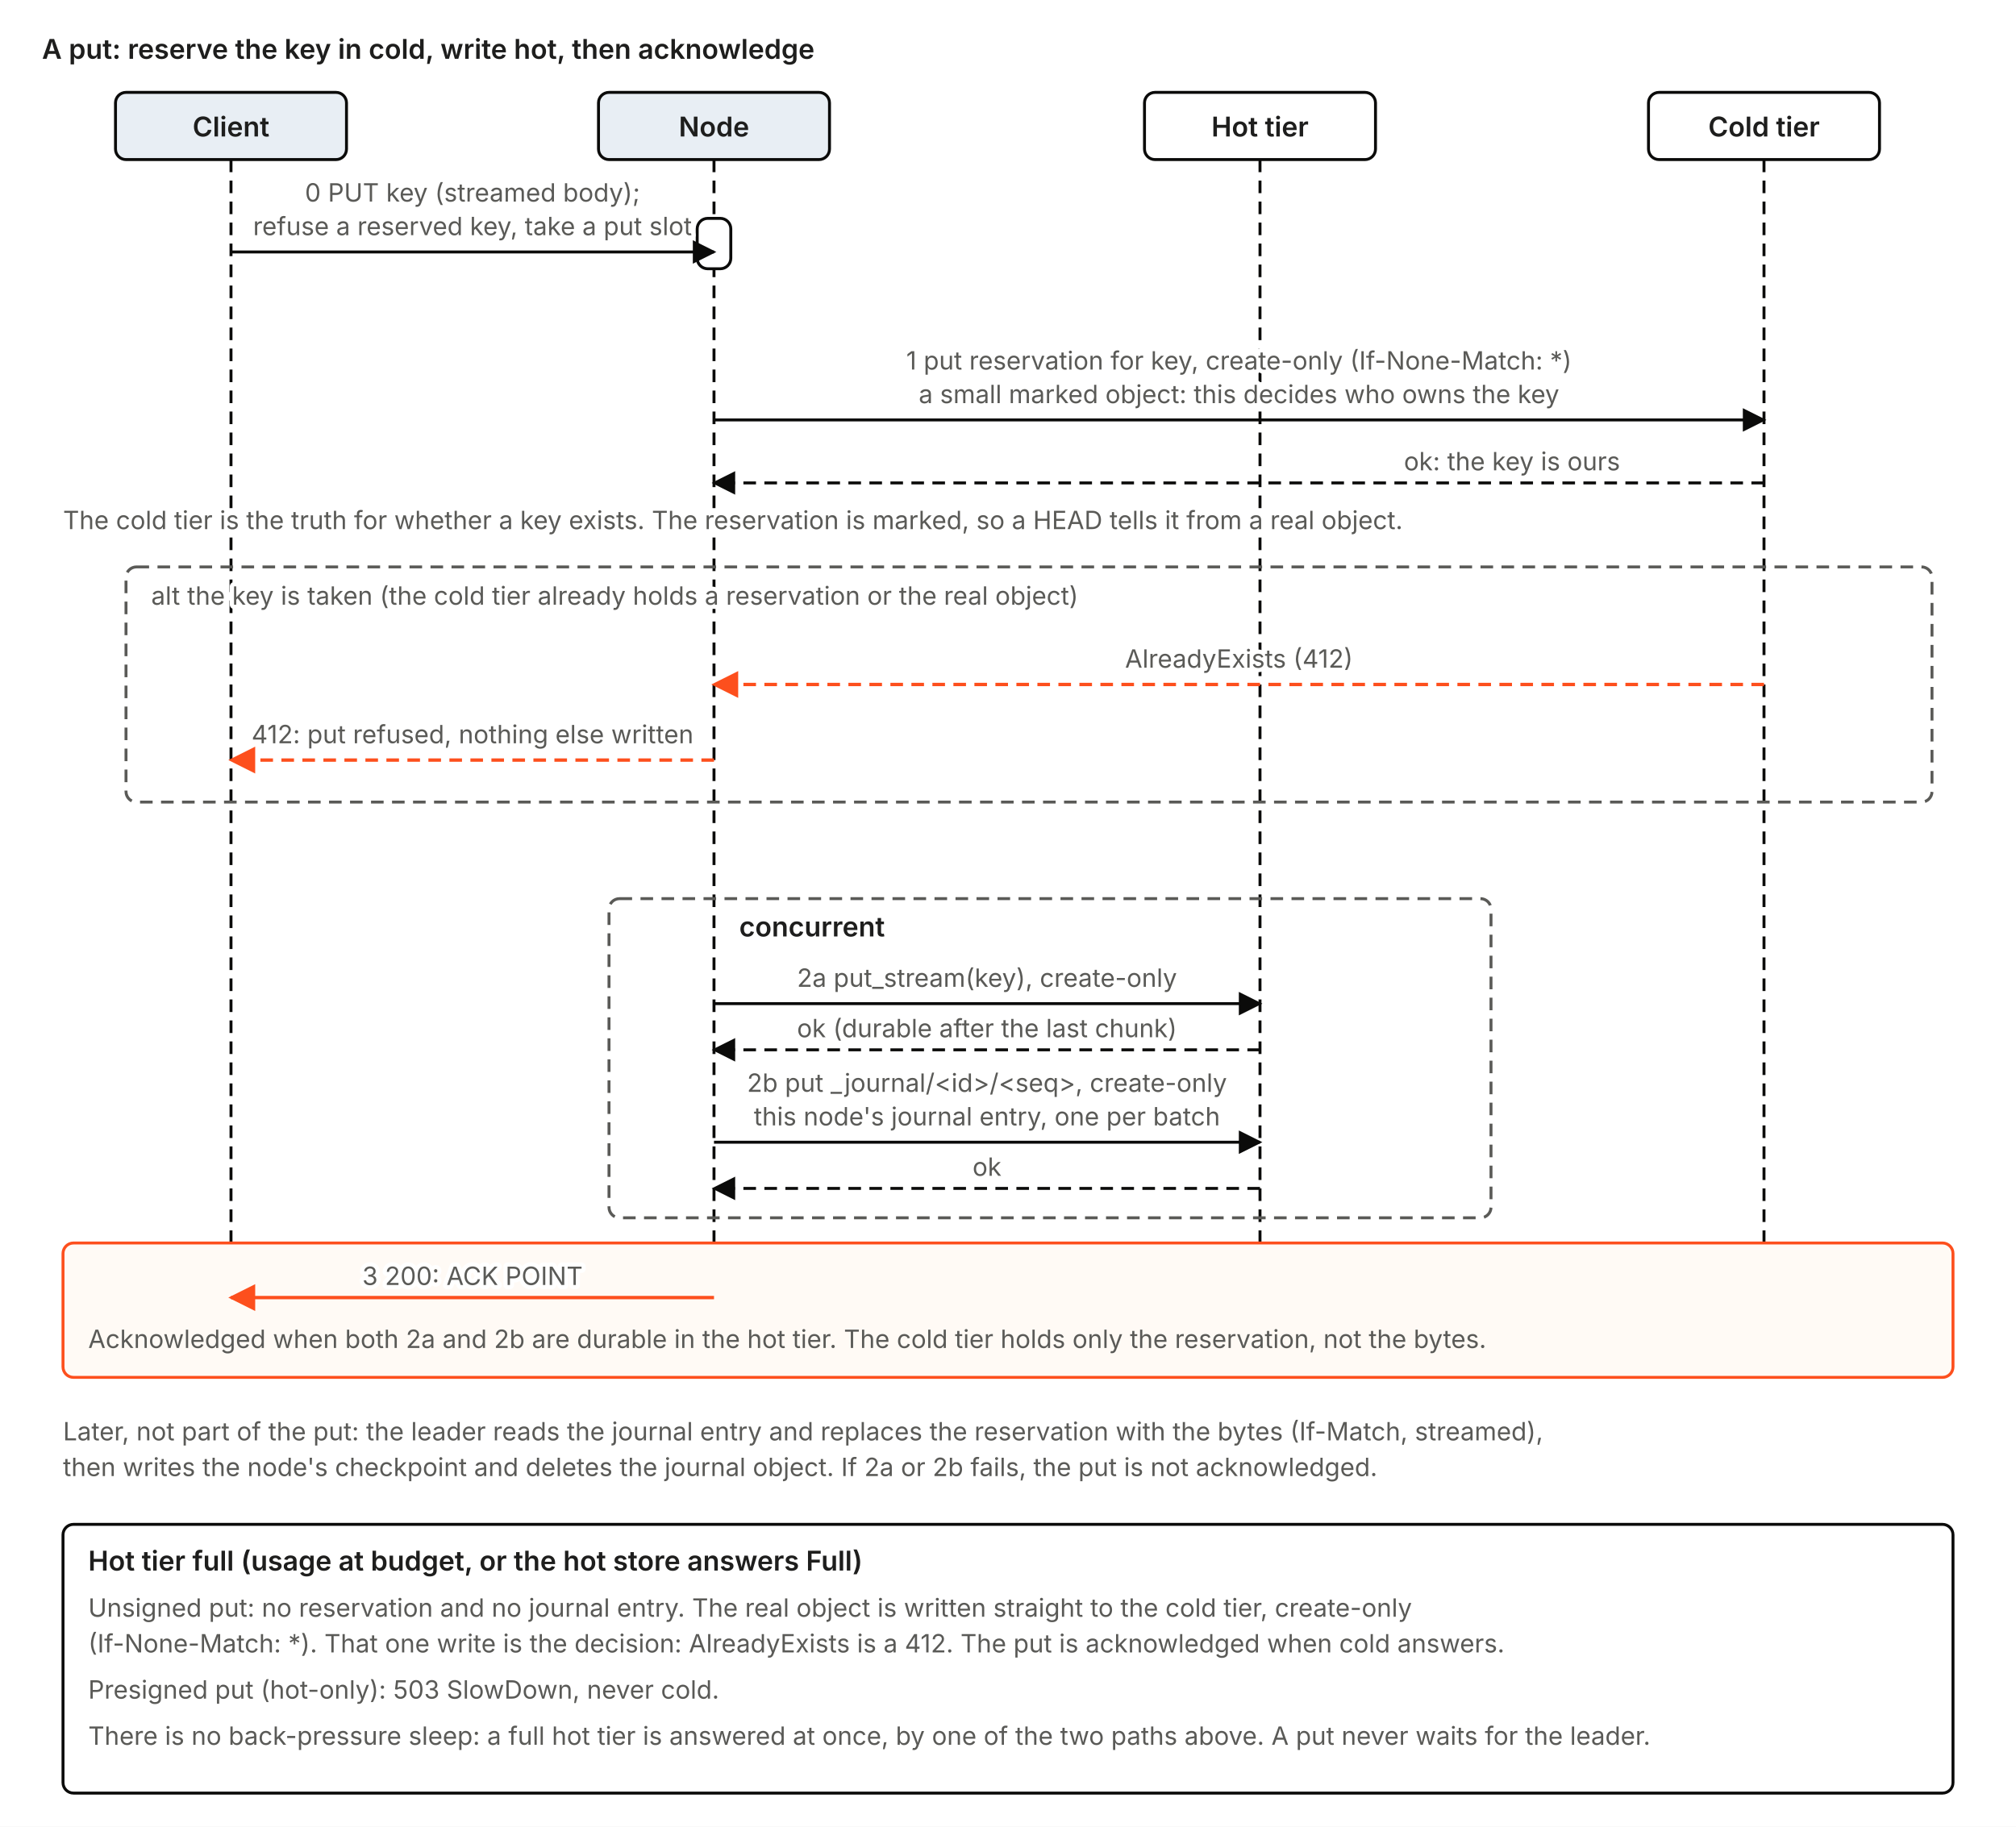
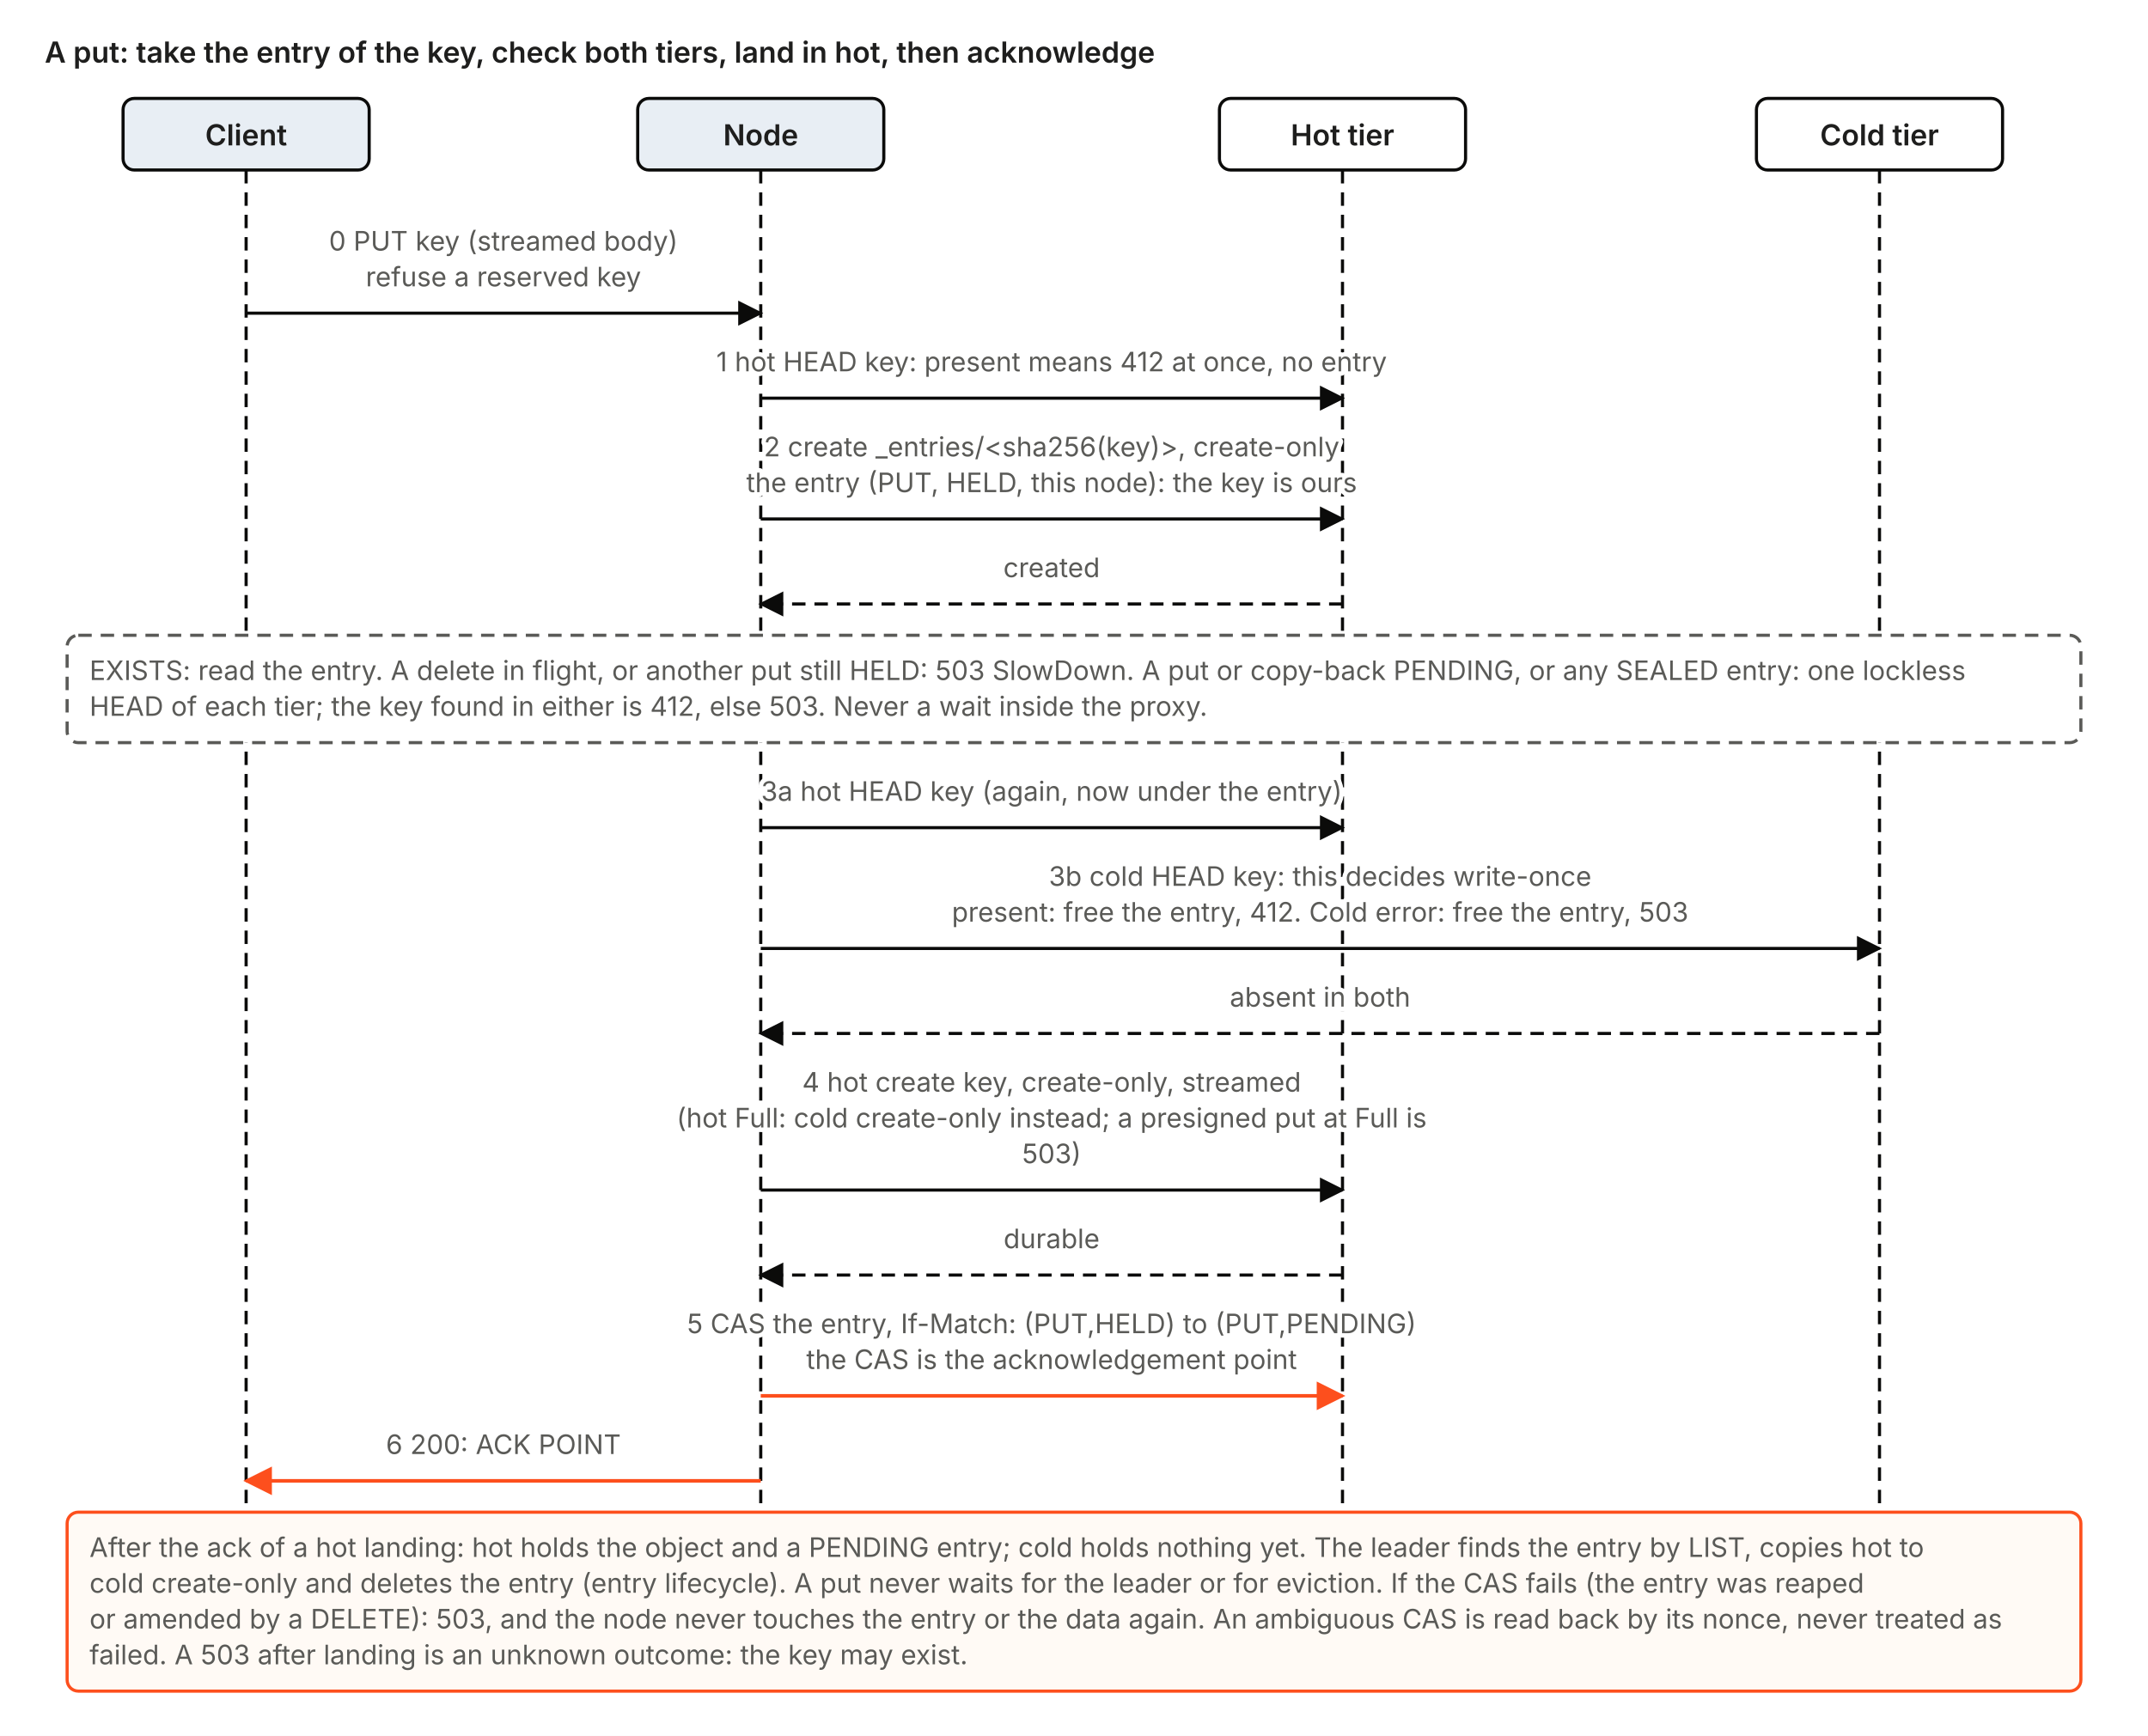
- <svg xmlns="http://www.w3.org/2000/svg" viewBox="0 0 960 870" width="960" height="870" role="img" aria-label="Sequence diagram of a put: Client, Node, Hot tier, Cold tier. A reservation is created in the cold tier first; if the key is taken the put is refused with 412. Otherwise the object and the journal entry are written to the hot tier concurrently, then the put is acknowledged.">
+ <svg xmlns="http://www.w3.org/2000/svg" viewBox="0 0 960 776" width="960" height="776" role="img" aria-label="Sequence diagram of a put: Client, Node, Hot tier, Cold tier. The node takes an entry for the key in hot with a create-only write, checks both tiers for the key, lands the object in hot, then moves the entry to PENDING with a compare-and-swap, which is the acknowledgement point. The leader copies the object to cold later.">
  <defs>
    <marker id="seq-put-ak" viewBox="0 0 10 10" refX="9" refY="5" markerWidth="8" markerHeight="8" orient="auto">
      <path d="M0,0 L10,5 L0,10 z" fill="#0B0B0A" />
    </marker>
    <marker id="seq-put-ao" viewBox="0 0 10 10" refX="9" refY="5" markerWidth="8" markerHeight="8" orient="auto">
      <path d="M0,0 L10,5 L0,10 z" fill="#FD4F1D" />
    </marker>
  </defs>
  <style>
.box{fill:#FFFFFF;stroke:#0B0B0A;stroke-width:1.4}
.box-b{fill:#E8EEF4;stroke:#0B0B0A;stroke-width:1.4}
.box-o{fill:#FFFAF5;stroke:#FD4F1D;stroke-width:1.4}
.box-t{fill:none;stroke:#FD4F1D;stroke-width:2}
.box-p{fill:none;stroke:#5A5A57;stroke-width:1.4;stroke-dasharray:6 4}
.ln{stroke:#0B0B0A;fill:none;stroke-width:1.4}
.ln-d{stroke:#0B0B0A;fill:none;stroke-width:1.4;stroke-dasharray:6 4}
.ln-o{stroke:#FD4F1D;fill:none;stroke-width:1.6}
.ln-od{stroke:#FD4F1D;fill:none;stroke-width:1.6;stroke-dasharray:6 4}
text{fill:#1E1E1D;font-family:system-ui,-apple-system,'Segoe UI',sans-serif;font-size:13px}
.b{font-weight:600}
.t-m{fill:#5A5A57;font-size:12px}
.t-n{fill:#5A5A57;font-size:13px}
.lbl{paint-order:stroke;stroke:#FFFFFF;stroke-width:4px;stroke-linejoin:round}
</style>
-   <rect x="0" y="0" width="960" height="870" fill="#FFFFFF" />
-   <text x="20" y="28" class="b" font-size="16">A put: reserve the key in cold, write hot, then acknowledge</text>
+   <rect x="0" y="0" width="960" height="776" fill="#FFFFFF" />
+   <text x="20" y="28" class="b" font-size="16">A put: take the entry of the key, check both tiers, land in hot, then acknowledge</text>
  <rect x="55" y="44" width="110" height="32" rx="5" class="box-b" />
-   <text x="110.0" y="65" class="b" text-anchor="middle">Client</text>
+   <text x="110" y="65" class="b" text-anchor="middle">Client</text>
  <rect x="285" y="44" width="110" height="32" rx="5" class="box-b" />
-   <text x="340.0" y="65" class="b" text-anchor="middle">Node</text>
+   <text x="340" y="65" class="b" text-anchor="middle">Node</text>
  <rect x="545" y="44" width="110" height="32" rx="5" class="box" />
-   <text x="600.0" y="65" class="b" text-anchor="middle">Hot tier</text>
+   <text x="600" y="65" class="b" text-anchor="middle">Hot tier</text>
  <rect x="785" y="44" width="110" height="32" rx="5" class="box" />
-   <text x="840.0" y="65" class="b" text-anchor="middle">Cold tier</text>
-   <line x1="110" y1="76" x2="110" y2="650" class="ln-d" />
-   <line x1="340" y1="76" x2="340" y2="650" class="ln-d" />
-   <line x1="600" y1="76" x2="600" y2="650" class="ln-d" />
-   <line x1="840" y1="76" x2="840" y2="650" class="ln-d" />
-   <rect x="332" y="104" width="16" height="24" rx="5" class="box" />
-   <line x1="110" y1="120" x2="340" y2="120" class="ln" marker-end="url(#seq-put-ak)" />
-   <text x="225.0" y="96" class="t-m lbl" text-anchor="middle">0  PUT key (streamed body);</text>
-   <text x="225.0" y="112" class="t-m lbl" text-anchor="middle">refuse a reserved key, take a put slot</text>
-   <line x1="340" y1="200" x2="840" y2="200" class="ln" marker-end="url(#seq-put-ak)" />
-   <text x="590.0" y="176" class="t-m lbl" text-anchor="middle">1  put reservation for key, create-only (If-None-Match: *)</text>
-   <text x="590.0" y="192" class="t-m lbl" text-anchor="middle">a small marked object: this decides who owns the key</text>
-   <line x1="840" y1="230" x2="340" y2="230" class="ln-d" marker-end="url(#seq-put-ak)" />
-   <text x="720" y="224" class="t-m lbl" text-anchor="middle">ok: the key is ours</text>
-   <text x="30" y="252" class="t-m lbl">The cold tier is the truth for whether a key exists. The reservation is marked, so a HEAD tells it from a real object.</text>
-   <rect x="60" y="270" width="860" height="112" rx="5" class="box-p" />
-   <text x="72" y="288" class="t-m lbl">alt  the key is taken (the cold tier already holds a reservation or the real object)</text>
-   <line x1="840" y1="326" x2="340" y2="326" class="ln-od" marker-end="url(#seq-put-ao)" />
-   <text x="590.0" y="318" class="t-m lbl" text-anchor="middle">AlreadyExists (412)</text>
-   <line x1="340" y1="362" x2="110" y2="362" class="ln-od" marker-end="url(#seq-put-ao)" />
-   <text x="225.0" y="354" class="t-m lbl" text-anchor="middle">412: put refused, nothing else written</text>
-   <rect x="290" y="428" width="420" height="152" rx="5" class="box-p" />
-   <text x="352" y="446" class="b">concurrent</text>
-   <line x1="340" y1="478" x2="600" y2="478" class="ln" marker-end="url(#seq-put-ak)" />
-   <text x="470.0" y="470" class="t-m lbl" text-anchor="middle">2a  put_stream(key), create-only</text>
-   <line x1="600" y1="500" x2="340" y2="500" class="ln-d" marker-end="url(#seq-put-ak)" />
-   <text x="470" y="494" class="t-m lbl" text-anchor="middle">ok (durable after the last chunk)</text>
-   <line x1="340" y1="544" x2="600" y2="544" class="ln" marker-end="url(#seq-put-ak)" />
-   <text x="470.0" y="520" class="t-m lbl" text-anchor="middle">2b  put _journal/&lt;id&gt;/&lt;seq&gt;, create-only</text>
-   <text x="470.0" y="536" class="t-m lbl" text-anchor="middle">this node's journal entry, one per batch</text>
-   <line x1="600" y1="566" x2="340" y2="566" class="ln-d" marker-end="url(#seq-put-ak)" />
-   <text x="470" y="560" class="t-m lbl" text-anchor="middle">ok</text>
-   <rect x="30" y="592" width="900" height="64" rx="5" class="box-o" />
-   <line x1="340" y1="618" x2="110" y2="618" class="ln-o" marker-end="url(#seq-put-ao)" />
-   <text x="225" y="612" class="t-m lbl" text-anchor="middle">3  200: ACK POINT</text>
-   <text x="42" y="642" class="t-m">Acknowledged when both 2a and 2b are durable in the hot tier. The cold tier holds only the reservation, not the bytes.</text>
-   <text x="30" y="686" class="t-m">Later, not part of the put: the leader reads the journal entry and replaces the reservation with the bytes (If-Match, streamed),</text>
-   <text x="30" y="703" class="t-m">then writes the node's checkpoint and deletes the journal object. If 2a or 2b fails, the put is not acknowledged.</text>
-   <rect x="30" y="726" width="900" height="128" rx="5" class="box" />
-   <text x="42" y="748" class="b">Hot tier full (usage at budget, or the hot store answers Full)</text>
-   <text x="42" y="770" class="t-m">Unsigned put: no reservation and no journal entry. The real object is written straight to the cold tier, create-only</text>
-   <text x="42" y="787" class="t-m">(If-None-Match: *). That one write is the decision: AlreadyExists is a 412. The put is acknowledged when cold answers.</text>
-   <text x="42" y="809" class="t-m">Presigned put (hot-only): 503 SlowDown, never cold.</text>
-   <text x="42" y="831" class="t-m">There is no back-pressure sleep: a full hot tier is answered at once, by one of the two paths above. A put never waits for the leader.</text>
+   <text x="840" y="65" class="b" text-anchor="middle">Cold tier</text>
+   <line x1="110" y1="76" x2="110" y2="678" class="ln-d" />
+   <line x1="340" y1="76" x2="340" y2="678" class="ln-d" />
+   <line x1="600" y1="76" x2="600" y2="678" class="ln-d" />
+   <line x1="840" y1="76" x2="840" y2="678" class="ln-d" />
+   <text x="225.0" y="112" class="t-m lbl" text-anchor="middle">0  PUT key (streamed body)</text>
+   <text x="225.0" y="128" class="t-m lbl" text-anchor="middle">refuse a reserved key</text>
+   <line x1="110" y1="140" x2="340" y2="140" class="ln" marker-end="url(#seq-put-ak)" />
+   <text x="470.0" y="166" class="t-m lbl" text-anchor="middle">1  hot HEAD key: present means 412 at once, no entry</text>
+   <line x1="340" y1="178" x2="600" y2="178" class="ln" marker-end="url(#seq-put-ak)" />
+   <text x="470.0" y="204" class="t-m lbl" text-anchor="middle">2  create _entries/&lt;sha256(key)&gt;, create-only</text>
+   <text x="470.0" y="220" class="t-m lbl" text-anchor="middle">the entry (PUT, HELD, this node): the key is ours</text>
+   <line x1="340" y1="232" x2="600" y2="232" class="ln" marker-end="url(#seq-put-ak)" />
+   <text x="470.0" y="258" class="t-m lbl" text-anchor="middle">created</text>
+   <line x1="600" y1="270" x2="340" y2="270" class="ln-d" marker-end="url(#seq-put-ak)" />
+   <rect x="30" y="284" width="900" height="48" rx="5" fill="#FFFFFF" />
+   <rect x="30" y="284" width="900" height="48" rx="5" class="box-p" />
+   <text x="40" y="304" class="t-m">EXISTS: read the entry. A delete in flight, or another put still HELD: 503 SlowDown. A put or copy-back PENDING, or any SEALED entry: one lockless</text>
+   <text x="40" y="320" class="t-m">HEAD of each tier; the key found in either is 412, else 503. Never a wait inside the proxy.</text>
+   <text x="470.0" y="358" class="t-m lbl" text-anchor="middle">3a  hot HEAD key (again, now under the entry)</text>
+   <line x1="340" y1="370" x2="600" y2="370" class="ln" marker-end="url(#seq-put-ak)" />
+   <text x="590.0" y="396" class="t-m lbl" text-anchor="middle">3b  cold HEAD key: this decides write-once</text>
+   <text x="590.0" y="412" class="t-m lbl" text-anchor="middle">present: free the entry, 412. Cold error: free the entry, 503</text>
+   <line x1="340" y1="424" x2="840" y2="424" class="ln" marker-end="url(#seq-put-ak)" />
+   <text x="590.0" y="450" class="t-m lbl" text-anchor="middle">absent in both</text>
+   <line x1="840" y1="462" x2="340" y2="462" class="ln-d" marker-end="url(#seq-put-ak)" />
+   <text x="470.0" y="488" class="t-m lbl" text-anchor="middle">4  hot create key, create-only, streamed</text>
+   <text x="470.0" y="504" class="t-m lbl" text-anchor="middle">(hot Full: cold create-only instead; a presigned put at Full is</text>
+   <text x="470.0" y="520" class="t-m lbl" text-anchor="middle">503)</text>
+   <line x1="340" y1="532" x2="600" y2="532" class="ln" marker-end="url(#seq-put-ak)" />
+   <text x="470.0" y="558" class="t-m lbl" text-anchor="middle">durable</text>
+   <line x1="600" y1="570" x2="340" y2="570" class="ln-d" marker-end="url(#seq-put-ak)" />
+   <text x="470.0" y="596" class="t-m lbl" text-anchor="middle">5  CAS the entry, If-Match: (PUT,HELD) to (PUT,PENDING)</text>
+   <text x="470.0" y="612" class="t-m lbl" text-anchor="middle">the CAS is the acknowledgement point</text>
+   <line x1="340" y1="624" x2="600" y2="624" class="ln-o" marker-end="url(#seq-put-ao)" />
+   <text x="225.0" y="650" class="t-m lbl" text-anchor="middle">6  200: ACK POINT</text>
+   <line x1="340" y1="662" x2="110" y2="662" class="ln-o" marker-end="url(#seq-put-ao)" />
+   <rect x="30" y="676" width="900" height="80" rx="5" class="box-o" />
+   <text x="40" y="696" class="t-m">After the ack of a hot landing: hot holds the object and a PENDING entry; cold holds nothing yet. The leader finds the entry by LIST, copies hot to</text>
+   <text x="40" y="712" class="t-m">cold create-only and deletes the entry (entry lifecycle). A put never waits for the leader or for eviction. If the CAS fails (the entry was reaped</text>
+   <text x="40" y="728" class="t-m">or amended by a DELETE): 503, and the node never touches the entry or the data again. An ambiguous CAS is read back by its nonce, never treated as</text>
+   <text x="40" y="744" class="t-m">failed. A 503 after landing is an unknown outcome: the key may exist.</text>
</svg>
